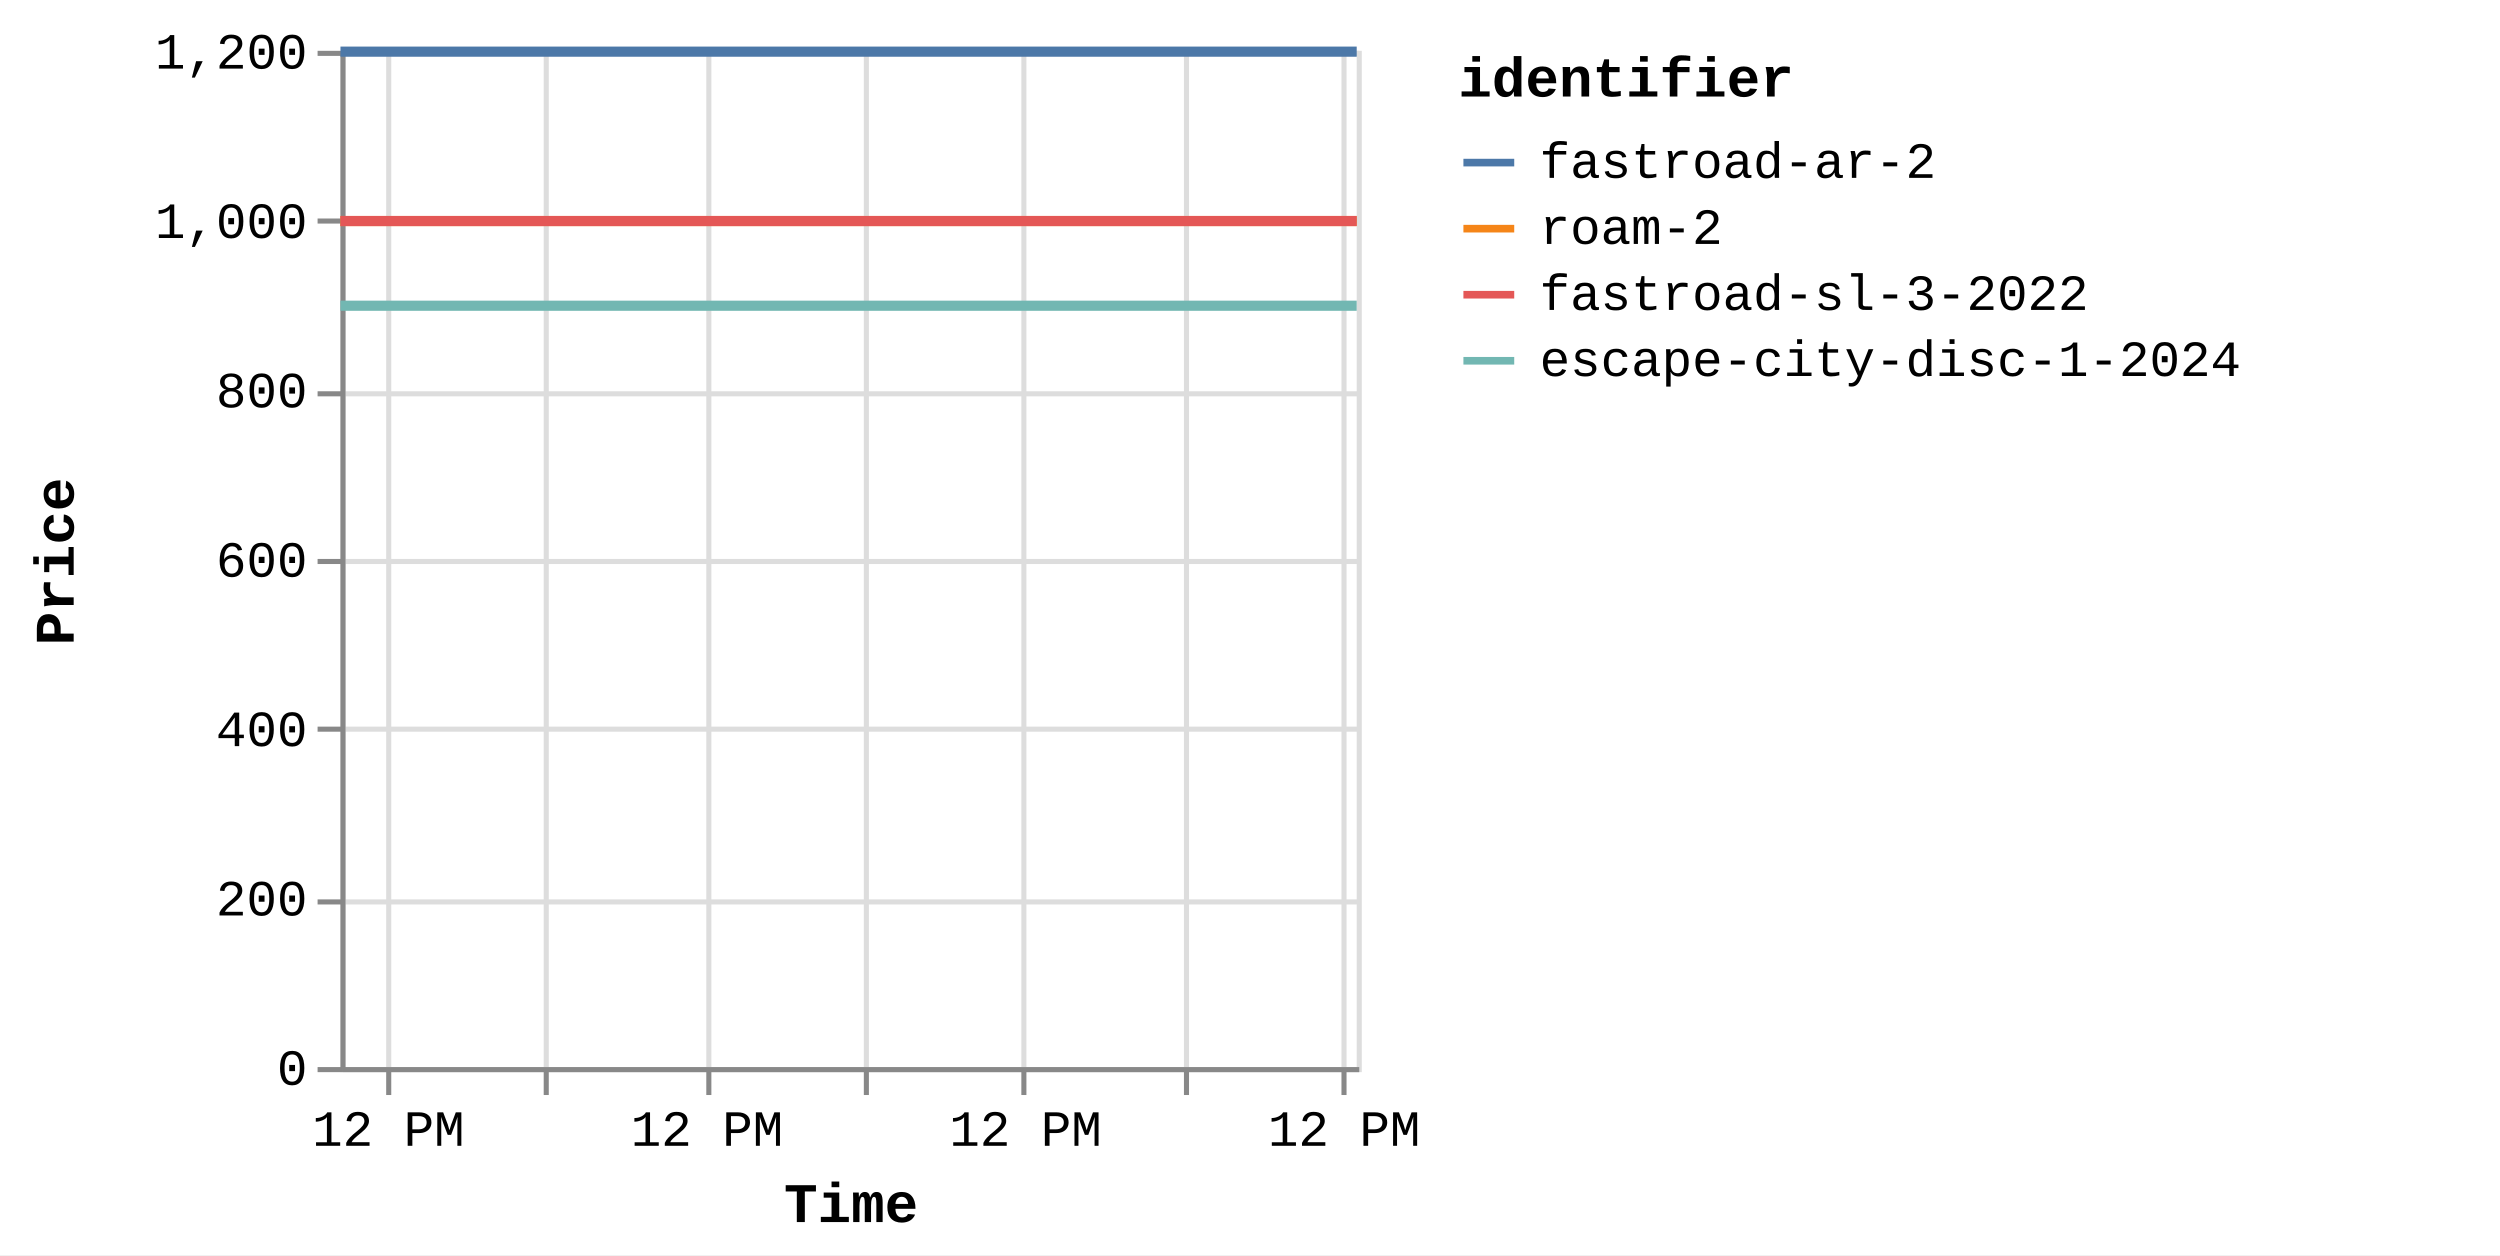
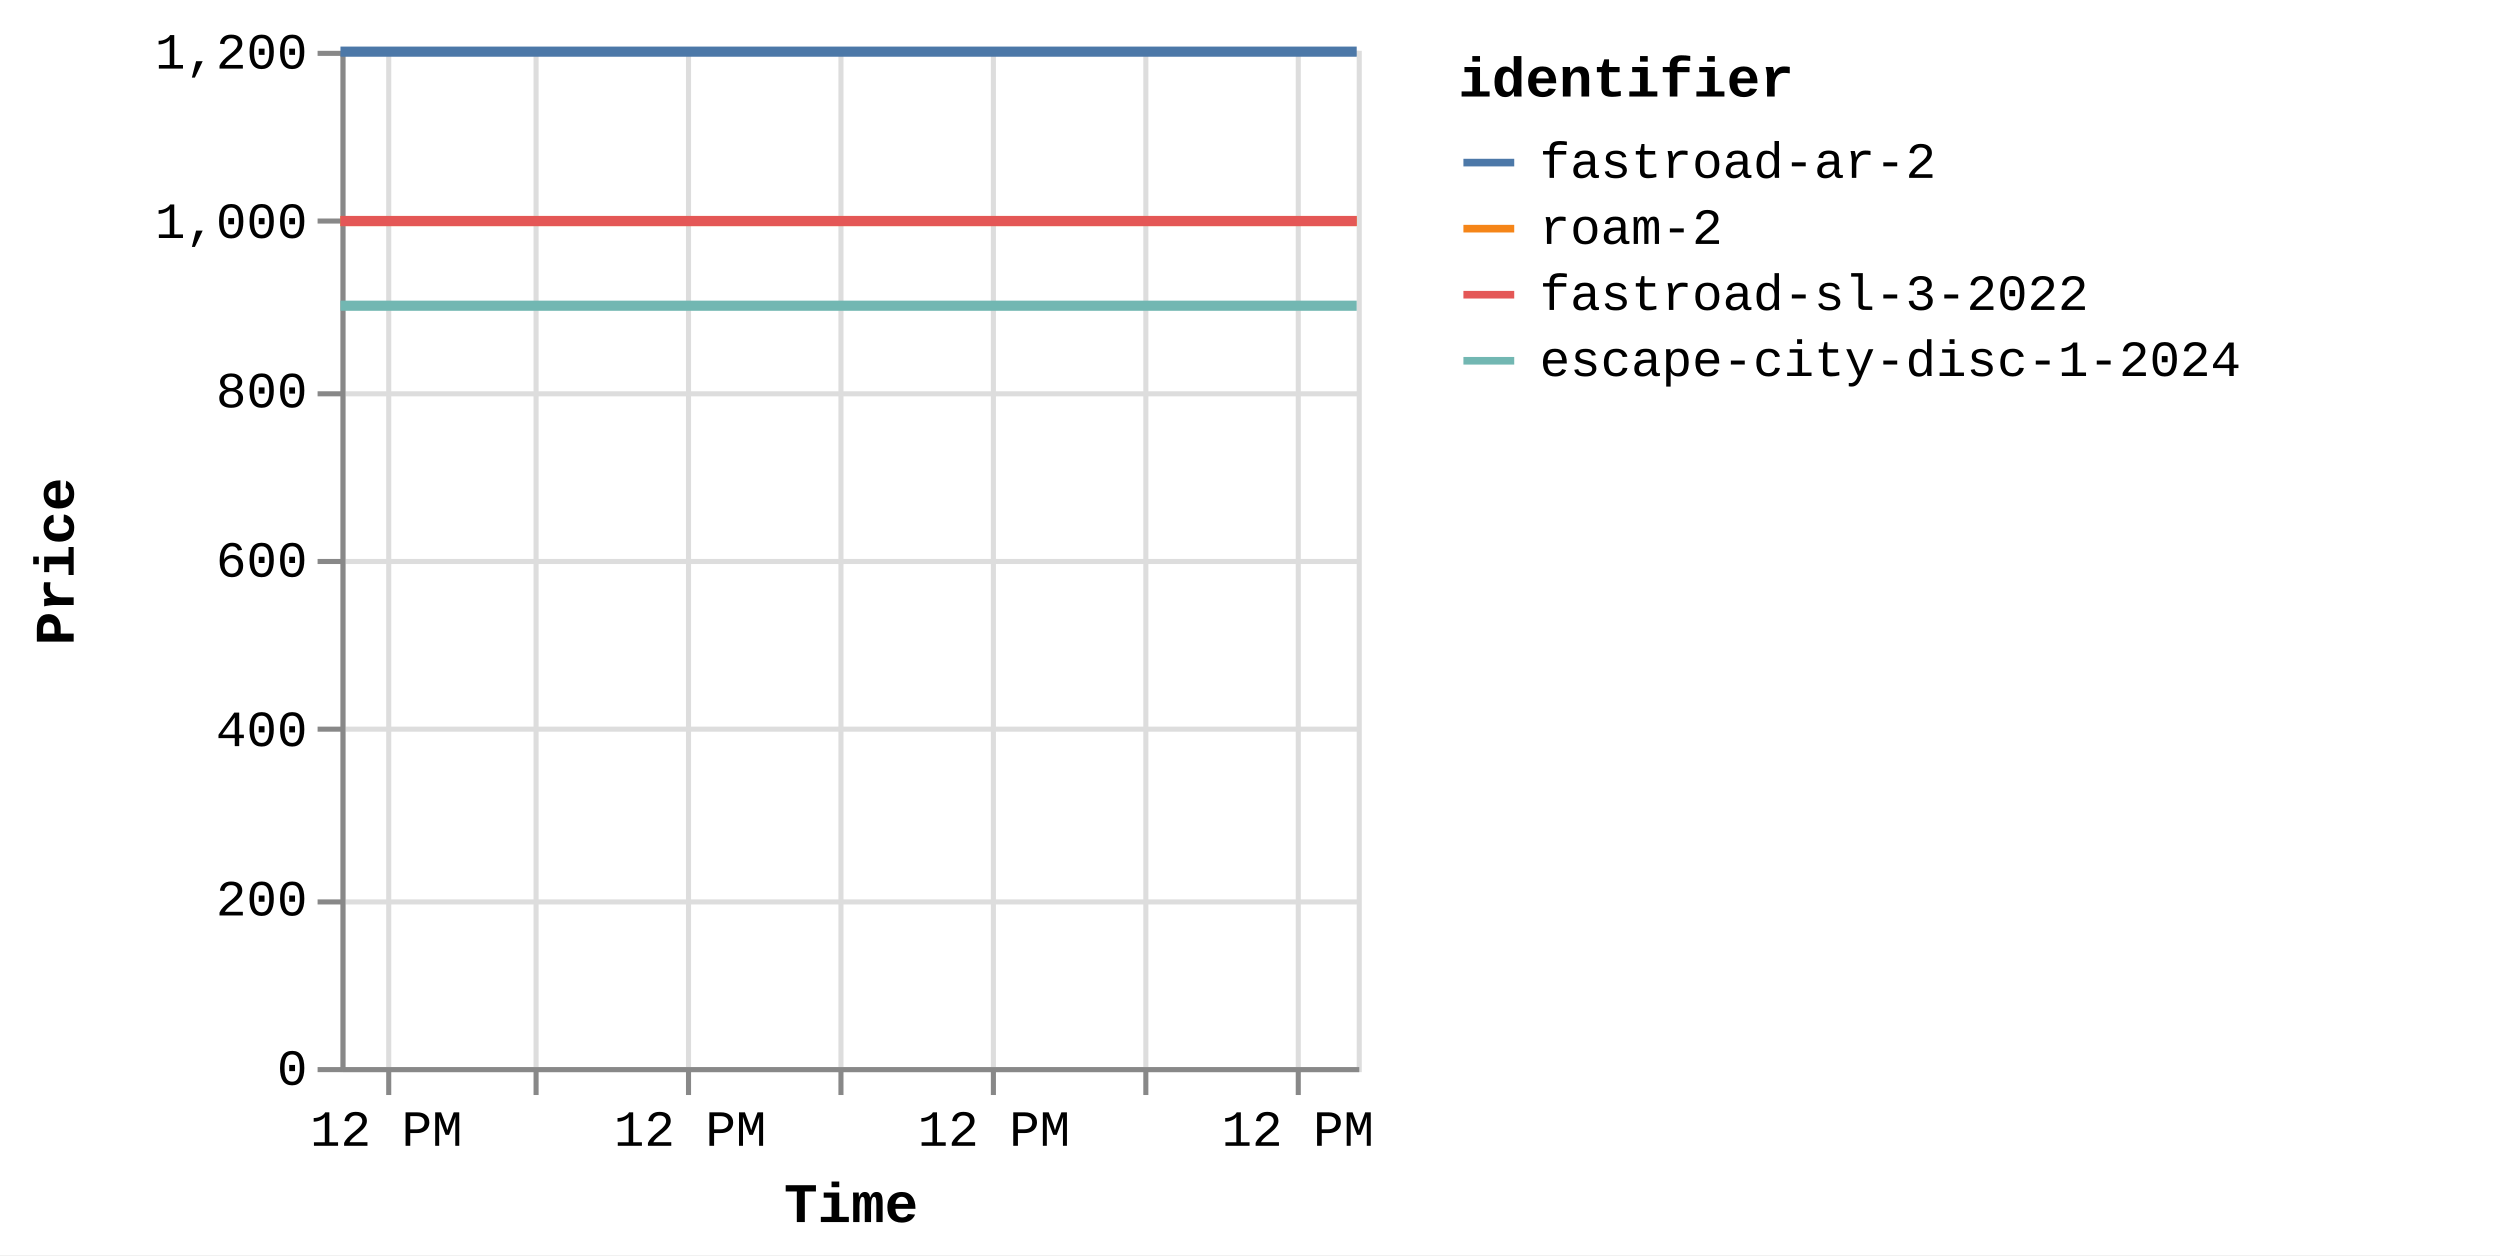
<svg xmlns="http://www.w3.org/2000/svg" version="1.1" class="marks" width="492" height="247" viewBox="0 0 492 247">
  <rect width="492" height="247" fill="white" />
  <g fill="none" stroke-miterlimit="10" transform="translate(67,10)">
    <g class="mark-group role-frame root" role="graphics-object" aria-roledescription="group mark container">
      <g transform="translate(0,0)">
        <path class="background" aria-hidden="true" d="M0.5,0.5h200v200h-200Z" stroke="#ddd" />
        <g>
          <g class="mark-group role-axis" aria-hidden="true">
            <g transform="translate(0.5,200.5)">
              <path class="background" aria-hidden="true" d="M0,0h0v0h0Z" pointer-events="none" />
              <g>
                <g class="mark-rule role-axis-grid" pointer-events="none">
                  <line transform="translate(9,-200)" x2="0" y2="200" stroke="#ddd" stroke-width="1" opacity="1" />
-                   <line transform="translate(40,-200)" x2="0" y2="200" stroke="#ddd" stroke-width="1" opacity="1" />
-                   <line transform="translate(72,-200)" x2="0" y2="200" stroke="#ddd" stroke-width="1" opacity="1" />
-                   <line transform="translate(103,-200)" x2="0" y2="200" stroke="#ddd" stroke-width="1" opacity="1" />
-                   <line transform="translate(134,-200)" x2="0" y2="200" stroke="#ddd" stroke-width="1" opacity="1" />
-                   <line transform="translate(166,-200)" x2="0" y2="200" stroke="#ddd" stroke-width="1" opacity="1" />
-                   <line transform="translate(197,-200)" x2="0" y2="200" stroke="#ddd" stroke-width="1" opacity="1" />
+                   <line transform="translate(38,-200)" x2="0" y2="200" stroke="#ddd" stroke-width="1" opacity="1" />
+                   <line transform="translate(68,-200)" x2="0" y2="200" stroke="#ddd" stroke-width="1" opacity="1" />
+                   <line transform="translate(98,-200)" x2="0" y2="200" stroke="#ddd" stroke-width="1" opacity="1" />
+                   <line transform="translate(128,-200)" x2="0" y2="200" stroke="#ddd" stroke-width="1" opacity="1" />
+                   <line transform="translate(158,-200)" x2="0" y2="200" stroke="#ddd" stroke-width="1" opacity="1" />
+                   <line transform="translate(188,-200)" x2="0" y2="200" stroke="#ddd" stroke-width="1" opacity="1" />
                </g>
              </g>
              <path class="foreground" aria-hidden="true" d="" pointer-events="none" display="none" />
            </g>
          </g>
          <g class="mark-group role-axis" aria-hidden="true">
            <g transform="translate(0.5,0.5)">
              <path class="background" aria-hidden="true" d="M0,0h0v0h0Z" pointer-events="none" />
              <g>
                <g class="mark-rule role-axis-grid" pointer-events="none">
                  <line transform="translate(0,200)" x2="200" y2="0" stroke="#ddd" stroke-width="1" opacity="1" />
                  <line transform="translate(0,167)" x2="200" y2="0" stroke="#ddd" stroke-width="1" opacity="1" />
                  <line transform="translate(0,133)" x2="200" y2="0" stroke="#ddd" stroke-width="1" opacity="1" />
                  <line transform="translate(0,100)" x2="200" y2="0" stroke="#ddd" stroke-width="1" opacity="1" />
                  <line transform="translate(0,67)" x2="200" y2="0" stroke="#ddd" stroke-width="1" opacity="1" />
                  <line transform="translate(0,33)" x2="200" y2="0" stroke="#ddd" stroke-width="1" opacity="1" />
                  <line transform="translate(0,0)" x2="200" y2="0" stroke="#ddd" stroke-width="1" opacity="1" />
                </g>
              </g>
              <path class="foreground" aria-hidden="true" d="" pointer-events="none" display="none" />
            </g>
          </g>
-           <g class="mark-group role-axis" role="graphics-symbol" aria-roledescription="axis" aria-label="X-axis titled 'Time' for a time scale with values from Thursday, 14 August 2025, 8:34:48 AM to Sunday, 17 August 2025, 1:08:09 PM">
+           <g class="mark-group role-axis" role="graphics-symbol" aria-roledescription="axis" aria-label="X-axis titled 'Time' for a time scale with values from Thursday, 14 August 2025, 8:34:48 AM to Sunday, 17 August 2025, 4:51:17 PM">
            <g transform="translate(0.5,200.5)">
              <path class="background" aria-hidden="true" d="M0,0h0v0h0Z" pointer-events="none" />
              <g>
                <g class="mark-rule role-axis-tick" pointer-events="none">
                  <line transform="translate(9,0)" x2="0" y2="5" stroke="#888" stroke-width="1" opacity="1" />
-                   <line transform="translate(40,0)" x2="0" y2="5" stroke="#888" stroke-width="1" opacity="1" />
-                   <line transform="translate(72,0)" x2="0" y2="5" stroke="#888" stroke-width="1" opacity="1" />
-                   <line transform="translate(103,0)" x2="0" y2="5" stroke="#888" stroke-width="1" opacity="1" />
-                   <line transform="translate(134,0)" x2="0" y2="5" stroke="#888" stroke-width="1" opacity="1" />
-                   <line transform="translate(166,0)" x2="0" y2="5" stroke="#888" stroke-width="1" opacity="1" />
-                   <line transform="translate(197,0)" x2="0" y2="5" stroke="#888" stroke-width="1" opacity="1" />
+                   <line transform="translate(38,0)" x2="0" y2="5" stroke="#888" stroke-width="1" opacity="1" />
+                   <line transform="translate(68,0)" x2="0" y2="5" stroke="#888" stroke-width="1" opacity="1" />
+                   <line transform="translate(98,0)" x2="0" y2="5" stroke="#888" stroke-width="1" opacity="1" />
+                   <line transform="translate(128,0)" x2="0" y2="5" stroke="#888" stroke-width="1" opacity="1" />
+                   <line transform="translate(158,0)" x2="0" y2="5" stroke="#888" stroke-width="1" opacity="1" />
+                   <line transform="translate(188,0)" x2="0" y2="5" stroke="#888" stroke-width="1" opacity="1" />
                </g>
                <g class="mark-text role-axis-label" pointer-events="none">
-                   <text text-anchor="middle" transform="translate(8.934101,15)" font-family="Liberation Mono" font-size="10px" fill="#000" opacity="1">12 PM</text>
-                   <text text-anchor="middle" transform="translate(40.28375,15)" font-family="Liberation Mono" font-size="10px" fill="#000" opacity="0">Fri 15</text>
-                   <text text-anchor="middle" transform="translate(71.63339,15)" font-family="Liberation Mono" font-size="10px" fill="#000" opacity="1">12 PM</text>
-                   <text text-anchor="middle" transform="translate(102.983,15)" font-family="Liberation Mono" font-size="10px" fill="#000" opacity="0">Sat 16</text>
-                   <text text-anchor="middle" transform="translate(134.3327,15)" font-family="Liberation Mono" font-size="10px" fill="#000" opacity="1">12 PM</text>
-                   <text text-anchor="middle" transform="translate(165.6823,15)" font-family="Liberation Mono" font-size="10px" fill="#000" opacity="0">Aug 17</text>
-                   <text text-anchor="middle" transform="translate(197.032,15)" font-family="Liberation Mono" font-size="10px" fill="#000" opacity="1">12 PM</text>
+                   <text text-anchor="middle" transform="translate(8.520233,15)" font-family="Liberation Mono" font-size="10px" fill="#000" opacity="1">12 PM</text>
+                   <text text-anchor="middle" transform="translate(38.41762,15)" font-family="Liberation Mono" font-size="10px" fill="#000" opacity="0">Fri 15</text>
+                   <text text-anchor="middle" transform="translate(68.31501,15)" font-family="Liberation Mono" font-size="10px" fill="#000" opacity="1">12 PM</text>
+                   <text text-anchor="middle" transform="translate(98.21239,15)" font-family="Liberation Mono" font-size="10px" fill="#000" opacity="0">Sat 16</text>
+                   <text text-anchor="middle" transform="translate(128.1098,15)" font-family="Liberation Mono" font-size="10px" fill="#000" opacity="1">12 PM</text>
+                   <text text-anchor="middle" transform="translate(158.0072,15)" font-family="Liberation Mono" font-size="10px" fill="#000" opacity="0">Aug 17</text>
+                   <text text-anchor="middle" transform="translate(187.9046,15)" font-family="Liberation Mono" font-size="10px" fill="#000" opacity="1">12 PM</text>
                </g>
                <g class="mark-rule role-axis-domain" pointer-events="none">
                  <line transform="translate(0,0)" x2="200" y2="0" stroke="#888" stroke-width="1" opacity="1" />
                </g>
                <g class="mark-text role-axis-title" pointer-events="none">
                  <text text-anchor="middle" transform="translate(100,30)" font-family="Liberation Mono" font-size="11px" font-weight="bold" fill="#000" opacity="1">Time</text>
                </g>
              </g>
              <path class="foreground" aria-hidden="true" d="" pointer-events="none" display="none" />
            </g>
          </g>
          <g class="mark-group role-axis" role="graphics-symbol" aria-roledescription="axis" aria-label="Y-axis titled 'Price' for a linear scale with values from 0 to 1,200">
            <g transform="translate(0.5,0.5)">
              <path class="background" aria-hidden="true" d="M0,0h0v0h0Z" pointer-events="none" />
              <g>
                <g class="mark-rule role-axis-tick" pointer-events="none">
                  <line transform="translate(0,200)" x2="-5" y2="0" stroke="#888" stroke-width="1" opacity="1" />
                  <line transform="translate(0,167)" x2="-5" y2="0" stroke="#888" stroke-width="1" opacity="1" />
                  <line transform="translate(0,133)" x2="-5" y2="0" stroke="#888" stroke-width="1" opacity="1" />
                  <line transform="translate(0,100)" x2="-5" y2="0" stroke="#888" stroke-width="1" opacity="1" />
                  <line transform="translate(0,67)" x2="-5" y2="0" stroke="#888" stroke-width="1" opacity="1" />
                  <line transform="translate(0,33)" x2="-5" y2="0" stroke="#888" stroke-width="1" opacity="1" />
                  <line transform="translate(0,0)" x2="-5" y2="0" stroke="#888" stroke-width="1" opacity="1" />
                </g>
                <g class="mark-text role-axis-label" pointer-events="none">
                  <text text-anchor="end" transform="translate(-7,203)" font-family="Liberation Mono" font-size="10px" fill="#000" opacity="1">0</text>
                  <text text-anchor="end" transform="translate(-7,169.6667)" font-family="Liberation Mono" font-size="10px" fill="#000" opacity="1">200</text>
                  <text text-anchor="end" transform="translate(-7,136.3333)" font-family="Liberation Mono" font-size="10px" fill="#000" opacity="1">400</text>
                  <text text-anchor="end" transform="translate(-7,103)" font-family="Liberation Mono" font-size="10px" fill="#000" opacity="1">600</text>
                  <text text-anchor="end" transform="translate(-7,69.66667)" font-family="Liberation Mono" font-size="10px" fill="#000" opacity="1">800</text>
                  <text text-anchor="end" transform="translate(-7,36.33333)" font-family="Liberation Mono" font-size="10px" fill="#000" opacity="1">1,000</text>
                  <text text-anchor="end" transform="translate(-7,3)" font-family="Liberation Mono" font-size="10px" fill="#000" opacity="1">1,200</text>
                </g>
                <g class="mark-rule role-axis-domain" pointer-events="none">
                  <line transform="translate(0,200)" x2="0" y2="-200" stroke="#888" stroke-width="1" opacity="1" />
                </g>
                <g class="mark-text role-axis-title" pointer-events="none">
                  <text text-anchor="middle" transform="translate(-51,100) rotate(-90) translate(0,-2)" font-family="Liberation Mono" font-size="11px" font-weight="bold" fill="#000" opacity="1">Price</text>
                </g>
              </g>
              <path class="foreground" aria-hidden="true" d="" pointer-events="none" display="none" />
            </g>
          </g>
          <g class="mark-group role-scope pathgroup" role="graphics-object" aria-roledescription="group mark container">
            <g transform="translate(0,0)">
              <path class="background" aria-hidden="true" d="M0,0h200v200h-200Z" />
              <g>
                <g class="mark-line role-mark marks" role="graphics-object" aria-roledescription="line mark container">
-                   <path aria-label="Time: Aug 14, 2025; Price: 899; identifier: escape-city-disc-1-2024" role="graphics-symbol" aria-roledescription="line mark" d="M0,50.167L0.521,50.167L0.932,50.167L12.492,50.167L21.679,50.167L31.986,50.167L53.134,50.167L63.517,50.167L74.984,50.167L84.389,50.167L94.644,50.167L115.631,50.167L126.137,50.167L137.267,50.167L146.966,50.167L157.247,50.167L178.57,50.167L188.814,50.167L199.996,50.167" stroke="#72b7b2" stroke-width="2" />
-                 </g>
-               </g>
-               <path class="foreground" aria-hidden="true" d="" display="none" />
-             </g>
-             <g transform="translate(0,0)">
-               <path class="background" aria-hidden="true" d="M0,0h200v200h-200Z" />
-               <g>
-                 <g class="mark-line role-mark marks" role="graphics-object" aria-roledescription="line mark container">
-                   <path aria-label="Time: Aug 14, 2025; Price: 999; identifier: roam-2" role="graphics-symbol" aria-roledescription="line mark" d="M0.001,33.5L0.522,33.5L0.933,33.5L12.494,33.5L21.681,33.5L31.988,33.5L53.135,33.5L63.518,33.5L74.985,33.5L84.39,33.5L94.646,33.5L115.633,33.5L126.138,33.5L137.269,33.5L146.968,33.5L157.347,33.5L178.571,33.5L188.816,33.5L199.998,33.5" stroke="#f58518" stroke-width="2" />
-                 </g>
-               </g>
-               <path class="foreground" aria-hidden="true" d="" display="none" />
-             </g>
-             <g transform="translate(0,0)">
-               <path class="background" aria-hidden="true" d="M0,0h200v200h-200Z" />
-               <g>
-                 <g class="mark-line role-mark marks" role="graphics-object" aria-roledescription="line mark container">
-                   <path aria-label="Time: Aug 14, 2025; Price: 999; identifier: fastroad-sl-3-2022" role="graphics-symbol" aria-roledescription="line mark" d="M0.003,33.5L0.523,33.5L0.935,33.5L12.495,33.5L21.683,33.5L31.989,33.5L53.137,33.5L63.52,33.5L74.986,33.5L84.391,33.5L94.647,33.5L115.634,33.5L126.14,33.5L137.27,33.5L146.969,33.5L157.348,33.5L178.573,33.5L188.817,33.5L199.999,33.5" stroke="#e45756" stroke-width="2" />
-                 </g>
-               </g>
-               <path class="foreground" aria-hidden="true" d="" display="none" />
-             </g>
-             <g transform="translate(0,0)">
-               <path class="background" aria-hidden="true" d="M0,0h200v200h-200Z" />
-               <g>
-                 <g class="mark-line role-mark marks" role="graphics-object" aria-roledescription="line mark container">
-                   <path aria-label="Time: Aug 14, 2025; Price: 1199; identifier: fastroad-ar-2" role="graphics-symbol" aria-roledescription="line mark" d="M0.004,0.167L0.524,0.167L0.936,0.167L12.496,0.167L21.685,0.167L31.99,0.167L53.138,0.167L63.521,0.167L74.988,0.167L84.392,0.167L94.649,0.167L115.635,0.167L126.142,0.167L137.271,0.167L146.971,0.167L157.398,0.167L178.574,0.167L188.819,0.167L200,0.167" stroke="#4c78a8" stroke-width="2" />
+                   <path aria-label="Time: Aug 14, 2025; Price: 899; identifier: escape-city-disc-1-2024" role="graphics-symbol" aria-roledescription="line mark" d="M0,50.167L0.497,50.167L0.889,50.167L11.914,50.167L20.675,50.167L30.505,50.167L50.672,50.167L60.574,50.167L71.51,50.167L80.479,50.167L90.26,50.167L110.275,50.167L120.293,50.167L130.908,50.167L140.158,50.167L149.963,50.167L170.298,50.167L180.067,50.167L190.732,50.167L199.996,50.167" stroke="#72b7b2" stroke-width="2" />
+                 </g>
+               </g>
+               <path class="foreground" aria-hidden="true" d="" display="none" />
+             </g>
+             <g transform="translate(0,0)">
+               <path class="background" aria-hidden="true" d="M0,0h200v200h-200Z" />
+               <g>
+                 <g class="mark-line role-mark marks" role="graphics-object" aria-roledescription="line mark container">
+                   <path aria-label="Time: Aug 14, 2025; Price: 999; identifier: roam-2" role="graphics-symbol" aria-roledescription="line mark" d="M0.001,33.5L0.498,33.5L0.89,33.5L11.915,33.5L20.677,33.5L30.506,33.5L50.674,33.5L60.576,33.5L71.511,33.5L80.481,33.5L90.261,33.5L110.276,33.5L120.295,33.5L130.91,33.5L140.159,33.5L150.058,33.5L170.299,33.5L180.069,33.5L190.733,33.5L199.997,33.5" stroke="#f58518" stroke-width="2" />
+                 </g>
+               </g>
+               <path class="foreground" aria-hidden="true" d="" display="none" />
+             </g>
+             <g transform="translate(0,0)">
+               <path class="background" aria-hidden="true" d="M0,0h200v200h-200Z" />
+               <g>
+                 <g class="mark-line role-mark marks" role="graphics-object" aria-roledescription="line mark container">
+                   <path aria-label="Time: Aug 14, 2025; Price: 999; identifier: fastroad-sl-3-2022" role="graphics-symbol" aria-roledescription="line mark" d="M0.003,33.5L0.499,33.5L0.891,33.5L11.916,33.5L20.679,33.5L30.507,33.5L50.675,33.5L60.578,33.5L71.512,33.5L80.482,33.5L90.263,33.5L110.277,33.5L120.296,33.5L130.911,33.5L140.161,33.5L150.059,33.5L170.301,33.5L180.07,33.5L190.734,33.5L199.998,33.5" stroke="#e45756" stroke-width="2" />
+                 </g>
+               </g>
+               <path class="foreground" aria-hidden="true" d="" display="none" />
+             </g>
+             <g transform="translate(0,0)">
+               <path class="background" aria-hidden="true" d="M0,0h200v200h-200Z" />
+               <g>
+                 <g class="mark-line role-mark marks" role="graphics-object" aria-roledescription="line mark container">
+                   <path aria-label="Time: Aug 14, 2025; Price: 1199; identifier: fastroad-ar-2" role="graphics-symbol" aria-roledescription="line mark" d="M0.004,0.167L0.5,0.167L0.892,0.167L11.917,0.167L20.68,0.167L30.508,0.167L50.677,0.167L60.579,0.167L71.514,0.167L80.483,0.167L90.264,0.167L110.278,0.167L120.298,0.167L130.912,0.167L140.162,0.167L150.107,0.167L170.302,0.167L180.072,0.167L190.735,0.167L200,0.167" stroke="#4c78a8" stroke-width="2" />
                </g>
              </g>
              <path class="foreground" aria-hidden="true" d="" display="none" />
            </g>
          </g>
          <g class="mark-group role-legend" role="graphics-symbol" aria-roledescription="legend" aria-label="Symbol legend titled 'identifier' for stroke color with 4 values: fastroad-ar-2, roam-2, fastroad-sl-3-2022, escape-city-disc-1-2024">
            <g transform="translate(220,0)">
              <path class="background" aria-hidden="true" d="M0,0h200v66h-200Z" pointer-events="none" />
              <g>
                <g class="mark-group role-legend-entry">
                  <g transform="translate(0,16)">
                    <path class="background" aria-hidden="true" d="M0,0h0v0h0Z" pointer-events="none" />
                    <g>
                      <g class="mark-group role-scope" role="graphics-object" aria-roledescription="group mark container">
                        <g transform="translate(0,0)">
                          <path class="background" aria-hidden="true" d="M0,0h200v11h-200Z" pointer-events="none" opacity="1" />
                          <g>
                            <g class="mark-symbol role-legend-symbol" pointer-events="none">
                              <path transform="translate(6,6)" d="M-5,0L5,0" stroke="#4c78a8" stroke-width="1.5" opacity="1" />
                            </g>
                            <g class="mark-text role-legend-label" pointer-events="none">
                              <text text-anchor="start" transform="translate(16,9)" font-family="Liberation Mono" font-size="10px" fill="#000" opacity="1">fastroad-ar-2</text>
                            </g>
                          </g>
                          <path class="foreground" aria-hidden="true" d="" pointer-events="none" display="none" />
                        </g>
                        <g transform="translate(0,13)">
                          <path class="background" aria-hidden="true" d="M0,0h200v11h-200Z" pointer-events="none" opacity="1" />
                          <g>
                            <g class="mark-symbol role-legend-symbol" pointer-events="none">
                              <path transform="translate(6,6)" d="M-5,0L5,0" stroke="#f58518" stroke-width="1.5" opacity="1" />
                            </g>
                            <g class="mark-text role-legend-label" pointer-events="none">
                              <text text-anchor="start" transform="translate(16,9)" font-family="Liberation Mono" font-size="10px" fill="#000" opacity="1">roam-2</text>
                            </g>
                          </g>
                          <path class="foreground" aria-hidden="true" d="" pointer-events="none" display="none" />
                        </g>
                        <g transform="translate(0,26)">
                          <path class="background" aria-hidden="true" d="M0,0h200v11h-200Z" pointer-events="none" opacity="1" />
                          <g>
                            <g class="mark-symbol role-legend-symbol" pointer-events="none">
                              <path transform="translate(6,6)" d="M-5,0L5,0" stroke="#e45756" stroke-width="1.5" opacity="1" />
                            </g>
                            <g class="mark-text role-legend-label" pointer-events="none">
                              <text text-anchor="start" transform="translate(16,9)" font-family="Liberation Mono" font-size="10px" fill="#000" opacity="1">fastroad-sl-3-2022</text>
                            </g>
                          </g>
                          <path class="foreground" aria-hidden="true" d="" pointer-events="none" display="none" />
                        </g>
                        <g transform="translate(0,39)">
                          <path class="background" aria-hidden="true" d="M0,0h200v11h-200Z" pointer-events="none" opacity="1" />
                          <g>
                            <g class="mark-symbol role-legend-symbol" pointer-events="none">
                              <path transform="translate(6,6)" d="M-5,0L5,0" stroke="#72b7b2" stroke-width="1.5" opacity="1" />
                            </g>
                            <g class="mark-text role-legend-label" pointer-events="none">
                              <text text-anchor="start" transform="translate(16,9)" font-family="Liberation Mono" font-size="10px" fill="#000" opacity="1">escape-city-disc-1-2024</text>
                            </g>
                          </g>
                          <path class="foreground" aria-hidden="true" d="" pointer-events="none" display="none" />
                        </g>
                      </g>
                    </g>
                    <path class="foreground" aria-hidden="true" d="" pointer-events="none" display="none" />
                  </g>
                </g>
                <g class="mark-text role-legend-title" pointer-events="none">
                  <text text-anchor="start" transform="translate(0,9)" font-family="Liberation Mono" font-size="11px" font-weight="bold" fill="#000" opacity="1">identifier</text>
                </g>
              </g>
              <path class="foreground" aria-hidden="true" d="" pointer-events="none" display="none" />
            </g>
          </g>
        </g>
        <path class="foreground" aria-hidden="true" d="" display="none" />
      </g>
    </g>
  </g>
</svg>
